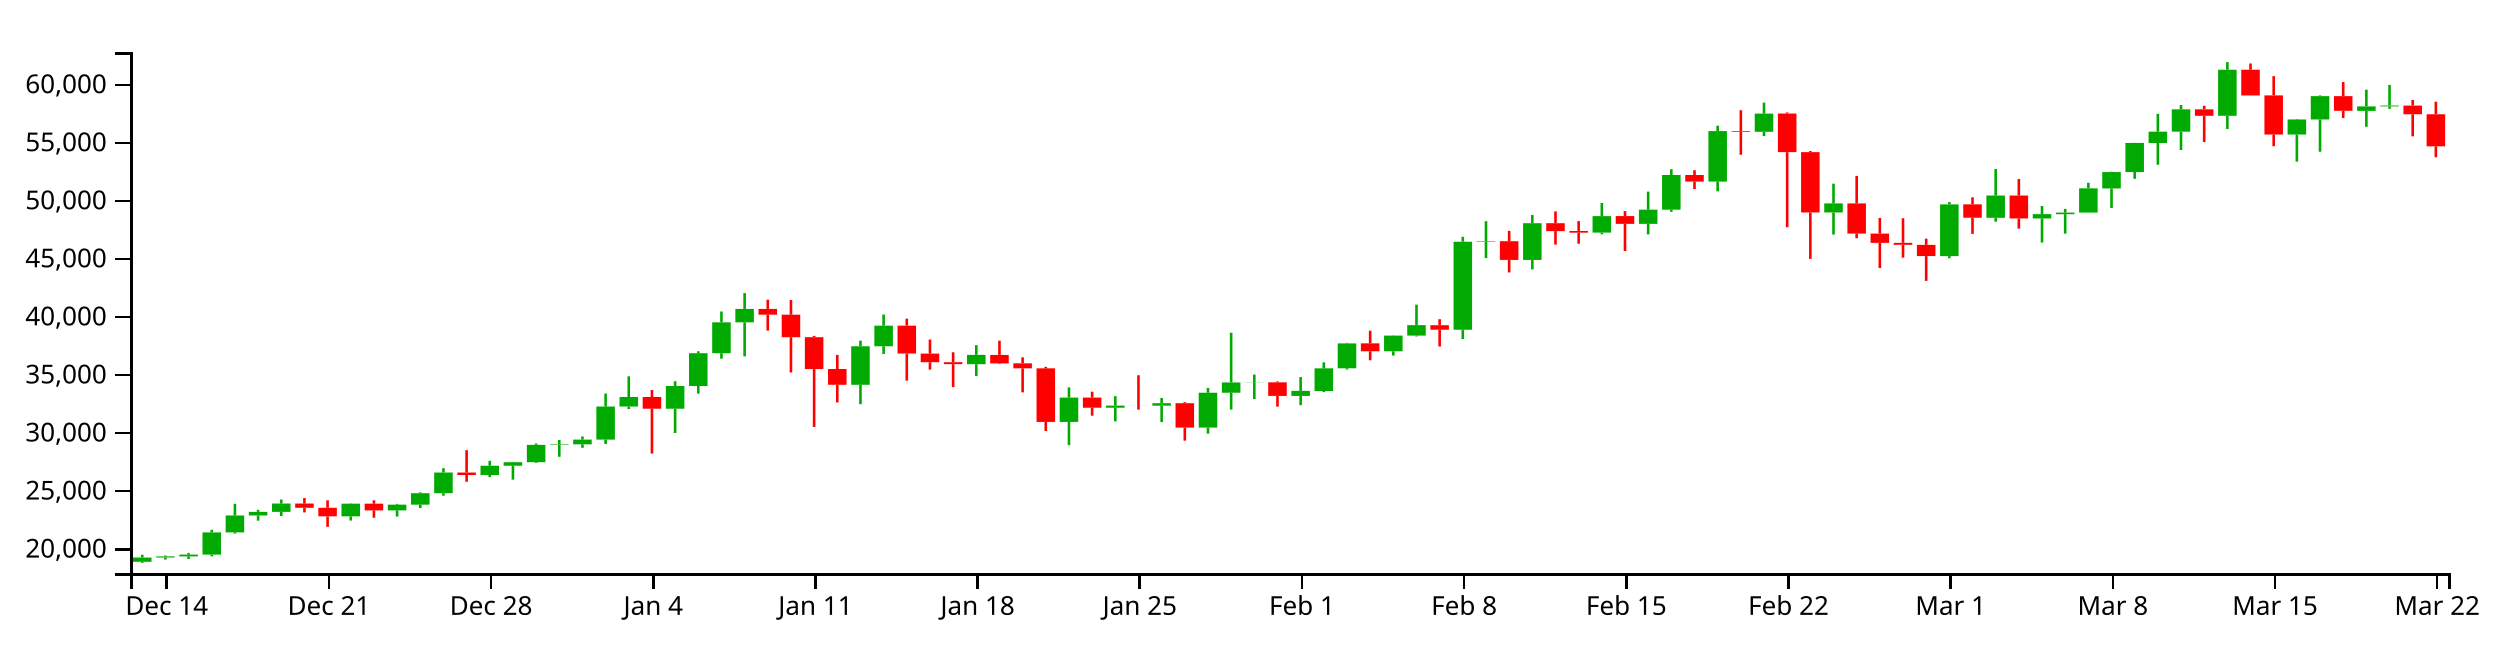
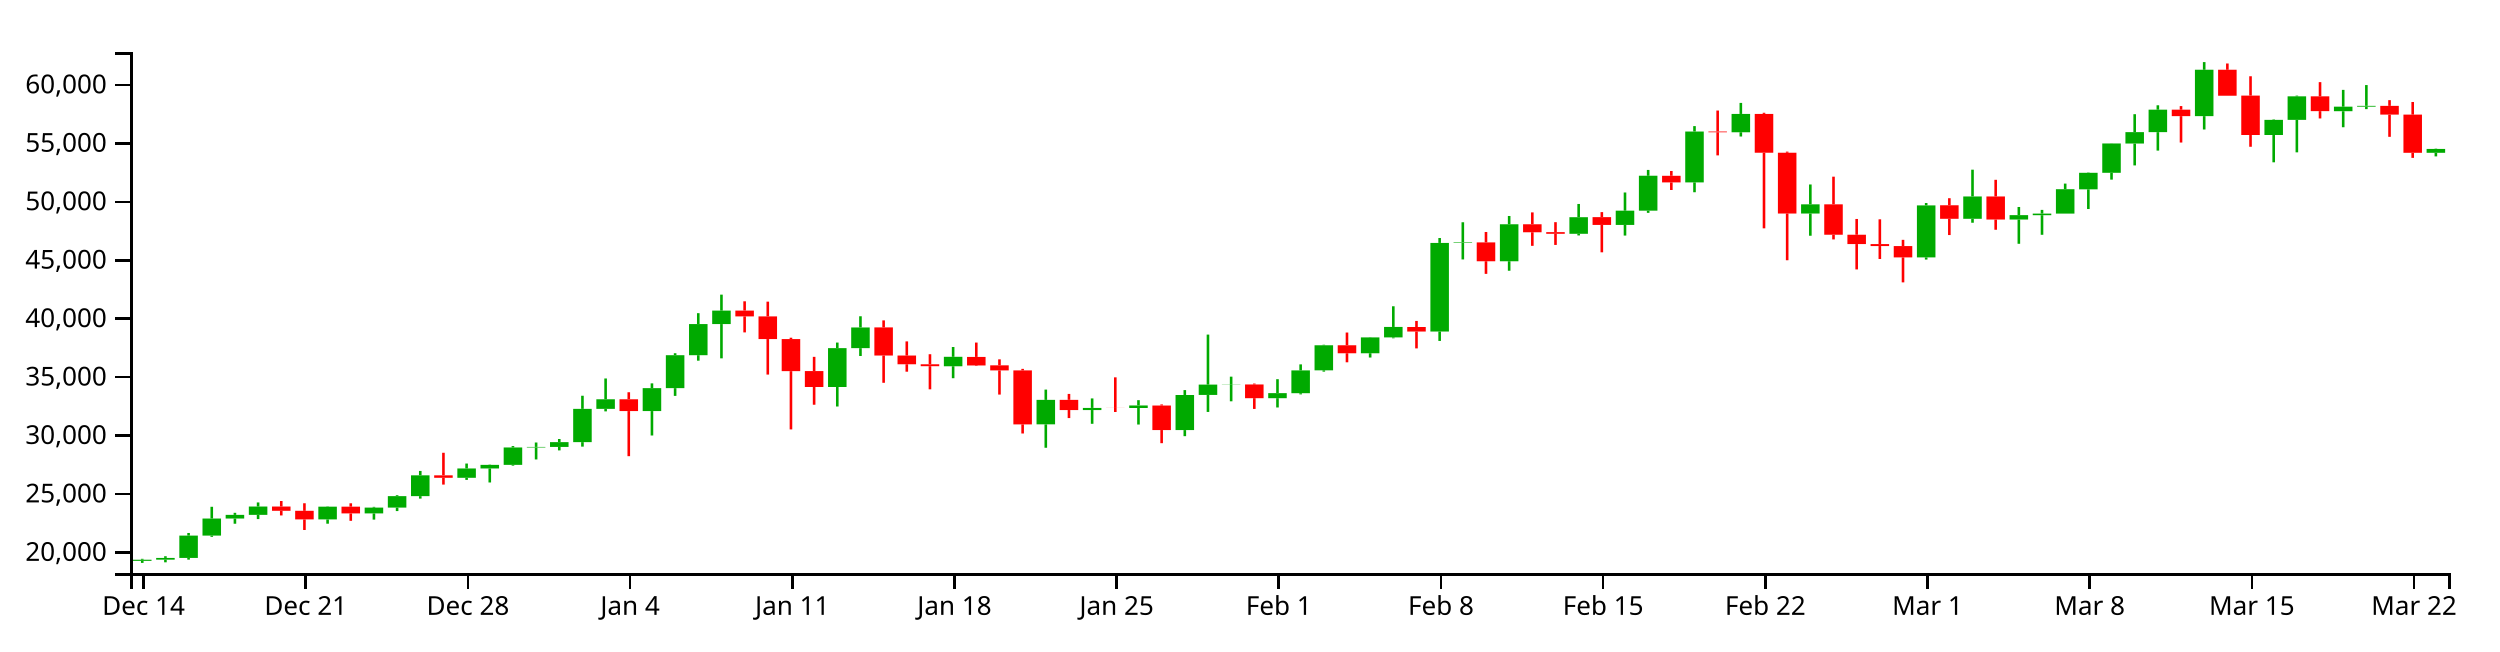
<svg xmlns="http://www.w3.org/2000/svg" version="1.1" width="960" height="250">
  <g transform="translate(50,20)">
    <style>.axis path,.axis line{fill:none;stroke:#000;shape-rendering:crispEdges;}path.candle{stroke:#000000;}path.candle.body{stroke-width:0;}path.candle.up{fill:#00AA00;stroke:#00AA00;}path.candle.down{fill:#FF0000;stroke:#FF0000;}</style>
    <g class="candlestick">
      <g class="data">
-         <path class="candle body up" d="M 1.068 195.719 l 7.117 0 L 8.185 194.086 l -7.117 0 L 1.068 195.719 M 9.964 194.086 l 7.117 0 L 17.081 193.648 l -7.117 0 L 9.964 194.086 M 18.86 193.646 l 7.117 0 L 25.978 192.965 l -7.117 0 L 18.86 193.646 M 27.757 192.965 l 7.117 0 L 34.874 184.453 l -7.117 0 L 27.757 192.965 M 36.653 184.453 l 7.117 0 L 43.77 177.936 l -7.117 0 L 36.653 184.453 M 45.55 177.936 l 7.117 0 L 52.667 176.553 l -7.117 0 L 45.55 177.936 M 54.446 176.553 l 7.117 0 L 61.563 173.369 l -7.117 0 L 54.446 176.553 M 81.136 178.281 l 7.117 0 L 88.253 173.417 l -7.117 0 L 81.136 178.281 M 98.928 175.996 l 7.117 0 L 106.046 173.781 l -7.117 0 L 98.928 175.996 M 107.825 173.782 l 7.117 0 L 114.942 169.397 l -7.117 0 L 107.825 173.782 M 116.721 169.397 l 7.117 0 L 123.838 161.457 l -7.117 0 L 116.721 169.397 M 134.514 162.401 l 7.117 0 L 141.631 158.844 l -7.117 0 L 134.514 162.401 M 143.411 158.844 l 7.117 0 L 150.528 157.481 l -7.117 0 L 143.411 158.844 M 152.307 157.481 l 7.117 0 L 159.424 150.836 l -7.117 0 L 152.307 157.481 M 161.204 150.836 l 7.117 0 L 168.321 150.621 l -7.117 0 L 161.204 150.836 M 170.1 150.621 l 7.117 0 L 177.217 148.802 l -7.117 0 L 170.1 150.621 M 178.996 148.802 l 7.117 0 L 186.114 136.11 l -7.117 0 L 178.996 148.802 M 187.893 136.119 l 7.117 0 L 195.01 132.447 l -7.117 0 L 187.893 136.119 M 205.686 136.951 l 7.117 0 L 212.803 128.213 l -7.117 0 L 205.686 136.951 M 214.582 128.213 l 7.117 0 L 221.699 115.641 l -7.117 0 L 214.582 128.213 M 223.479 115.641 l 7.117 0 L 230.596 103.769 l -7.117 0 L 223.479 115.641 M 232.375 103.768 l 7.117 0 L 239.492 98.639 l -7.117 0 L 232.375 103.768 M 276.857 127.769 l 7.117 0 L 283.974 112.957 l -7.117 0 L 276.857 127.769 M 285.754 112.957 l 7.117 0 L 292.871 105.052 l -7.117 0 L 285.754 112.957 M 321.339 119.852 l 7.117 0 L 328.457 116.257 l -7.117 0 L 321.339 119.852 M 356.925 142.024 l 7.117 0 L 364.042 132.691 l -7.117 0 L 356.925 142.024 M 374.718 136.558 l 7.117 0 L 381.835 135.747 l -7.117 0 L 374.718 136.558 M 392.511 135.772 l 7.117 0 L 399.628 134.82 l -7.117 0 L 392.511 135.772 M 410.304 144.208 l 7.117 0 L 417.421 130.82 l -7.117 0 L 410.304 144.208 M 419.2 130.805 l 7.117 0 L 426.317 126.864 l -7.117 0 L 419.2 130.805 M 428.097 126.89 l 7.117 0 L 435.214 126.816 l -7.117 0 L 428.097 126.89 M 445.89 132.032 l 7.117 0 L 453.007 130.1 l -7.117 0 L 445.89 132.032 M 454.786 130.142 l 7.117 0 L 461.903 121.451 l -7.117 0 L 454.786 130.142 M 463.683 121.422 l 7.117 0 L 470.8 111.854 l -7.117 0 L 463.683 121.422 M 481.475 114.895 l 7.117 0 L 488.593 108.86 l -7.117 0 L 481.475 114.895 M 490.372 108.865 l 7.117 0 L 497.489 104.863 l -7.117 0 L 490.372 108.865 M 508.165 106.607 l 7.117 0 L 515.282 72.815 l -7.117 0 L 508.165 106.607 M 517.061 72.815 l 7.117 0 L 524.178 72.612 l -7.117 0 L 517.061 72.815 M 534.854 79.803 l 7.117 0 L 541.971 65.705 l -7.117 0 L 534.854 79.803 M 561.543 69.329 l 7.117 0 L 568.661 62.993 l -7.117 0 L 561.543 69.329 M 579.336 65.966 l 7.117 0 L 586.453 60.516 l -7.117 0 L 579.336 65.966 M 588.233 60.516 l 7.117 0 L 595.35 47.202 l -7.117 0 L 588.233 60.516 M 606.026 49.73 l 7.117 0 L 613.143 30.321 l -7.117 0 L 606.026 49.73 M 623.818 30.61 l 7.117 0 L 630.936 23.621 l -7.117 0 L 623.818 30.61 M 650.508 61.597 l 7.117 0 L 657.625 58.096 l -7.117 0 L 650.508 61.597 M 694.99 78.347 l 7.117 0 L 702.107 58.494 l -7.117 0 L 694.99 78.347 M 712.783 63.623 l 7.117 0 L 719.9 55.095 l -7.117 0 L 712.783 63.623 M 730.576 63.902 l 7.117 0 L 737.693 62.218 l -7.117 0 L 730.576 63.902 M 739.472 62.24 l 7.117 0 L 746.589 61.636 l -7.117 0 L 739.472 62.24 M 748.369 61.636 l 7.117 0 L 755.486 52.32 l -7.117 0 L 748.369 61.636 M 757.265 52.376 l 7.117 0 L 764.382 46.063 l -7.117 0 L 757.265 52.376 M 766.162 46.063 l 7.117 0 L 773.279 34.875 l -7.117 0 L 766.162 46.063 M 775.058 34.919 l 7.117 0 L 782.175 30.563 l -7.117 0 L 775.058 34.919 M 783.954 30.563 l 7.117 0 L 791.072 21.996 l -7.117 0 L 783.954 30.563 M 801.747 24.455 l 7.117 0 L 808.864 6.769 l -7.117 0 L 801.747 24.455 M 828.437 31.662 l 7.117 0 L 835.554 25.886 l -7.117 0 L 828.437 31.662 M 837.333 25.886 l 7.117 0 L 844.45 16.914 l -7.117 0 L 837.333 25.886 M 855.126 22.585 l 7.117 0 L 862.243 20.851 l -7.117 0 L 855.126 22.585 M 864.022 20.851 l 7.117 0 L 871.14 20.529 l -7.117 0 L 864.022 20.851" />
-         <path class="candle body down" d="M 63.343 173.369 l 7.117 0 L 70.46 175.001 l -7.117 0 L 63.343 173.369 M 72.239 175.001 l 7.117 0 L 79.356 178.282 l -7.117 0 L 72.239 175.001 M 90.032 173.417 l 7.117 0 L 97.149 175.994 l -7.117 0 L 90.032 173.417 M 125.618 161.457 l 7.117 0 L 132.735 162.401 l -7.117 0 L 125.618 161.457 M 196.789 132.447 l 7.117 0 L 203.906 136.956 l -7.117 0 L 196.789 132.447 M 241.271 98.621 l 7.117 0 L 248.389 100.844 l -7.117 0 L 241.271 98.621 M 250.168 100.844 l 7.117 0 L 257.285 109.486 l -7.117 0 L 250.168 100.844 M 259.064 109.486 l 7.117 0 L 266.182 121.727 l -7.117 0 L 259.064 109.486 M 267.961 121.7 l 7.117 0 L 275.078 127.76 l -7.117 0 L 267.961 121.7 M 294.65 105.049 l 7.117 0 L 301.767 115.762 l -7.117 0 L 294.65 105.049 M 303.547 115.784 l 7.117 0 L 310.664 119.094 l -7.117 0 L 303.547 115.784 M 312.443 119.094 l 7.117 0 L 319.56 119.836 l -7.117 0 L 312.443 119.094 M 330.236 116.296 l 7.117 0 L 337.353 119.555 l -7.117 0 L 330.236 116.296 M 339.132 119.509 l 7.117 0 L 346.25 121.442 l -7.117 0 L 339.132 119.509 M 348.029 121.442 l 7.117 0 L 355.146 142.032 l -7.117 0 L 348.029 121.442 M 365.822 132.67 l 7.117 0 L 372.939 136.558 l -7.117 0 L 365.822 132.67 M 383.615 135.749 l 7.117 0 L 390.732 135.772 l -7.117 0 L 383.615 135.749 M 401.407 134.837 l 7.117 0 L 408.525 144.19 l -7.117 0 L 401.407 134.837 M 436.993 126.816 l 7.117 0 L 444.11 132.032 l -7.117 0 L 436.993 126.816 M 472.579 111.848 l 7.117 0 L 479.696 114.895 l -7.117 0 L 472.579 111.848 M 499.268 104.889 l 7.117 0 L 506.385 106.607 l -7.117 0 L 499.268 104.889 M 525.958 72.612 l 7.117 0 L 533.075 79.803 l -7.117 0 L 525.958 72.612 M 543.75 65.709 l 7.117 0 L 550.868 68.746 l -7.117 0 L 543.75 65.709 M 552.647 68.699 l 7.117 0 L 559.764 69.343 l -7.117 0 L 552.647 68.699 M 570.44 62.982 l 7.117 0 L 577.557 65.966 l -7.117 0 L 570.44 62.982 M 597.129 47.211 l 7.117 0 L 604.246 49.73 l -7.117 0 L 597.129 47.211 M 614.922 30.321 l 7.117 0 L 622.039 30.61 l -7.117 0 L 614.922 30.321 M 632.715 23.605 l 7.117 0 L 639.832 38.428 l -7.117 0 L 632.715 23.605 M 641.611 38.428 l 7.117 0 L 648.729 61.597 l -7.117 0 L 641.611 38.428 M 659.404 58.096 l 7.117 0 L 666.521 69.699 l -7.117 0 L 659.404 58.096 M 668.301 69.699 l 7.117 0 L 675.418 73.252 l -7.117 0 L 668.301 69.699 M 677.197 73.252 l 7.117 0 L 684.314 74.012 l -7.117 0 L 677.197 73.252 M 686.094 74.024 l 7.117 0 L 693.211 78.34 l -7.117 0 L 686.094 74.024 M 703.886 58.455 l 7.117 0 L 711.004 63.605 l -7.117 0 L 703.886 58.455 M 721.679 55.095 l 7.117 0 L 728.796 63.902 l -7.117 0 L 721.679 55.095 M 792.851 21.996 l 7.117 0 L 799.968 24.455 l -7.117 0 L 792.851 21.996 M 810.644 6.769 l 7.117 0 L 817.761 16.667 l -7.117 0 L 810.644 6.769 M 819.54 16.633 l 7.117 0 L 826.657 31.662 l -7.117 0 L 819.54 16.633 M 846.23 16.914 l 7.117 0 L 853.347 22.553 l -7.117 0 L 846.23 16.914 M 872.919 20.539 l 7.117 0 L 880.036 23.876 l -7.117 0 L 872.919 20.539 M 881.815 23.876 l 7.117 0 L 888.932 36.195 l -7.117 0 L 881.815 23.876" />
+         <path class="candle body up" d="M 1.068 195.368 l 7.117 0 L 8.185 194.928 l -7.117 0 L 1.068 195.368 M 9.964 194.925 l 7.117 0 L 17.081 194.24 l -7.117 0 L 9.964 194.925 M 18.86 194.24 l 7.117 0 L 25.978 185.671 l -7.117 0 L 18.86 194.24 M 27.757 185.671 l 7.117 0 L 34.874 179.11 l -7.117 0 L 27.757 185.671 M 36.653 179.11 l 7.117 0 L 43.77 177.718 l -7.117 0 L 36.653 179.11 M 45.55 177.718 l 7.117 0 L 52.667 174.512 l -7.117 0 L 45.55 177.718 M 72.239 179.457 l 7.117 0 L 79.356 174.56 l -7.117 0 L 72.239 179.457 M 90.032 177.157 l 7.117 0 L 97.149 174.927 l -7.117 0 L 90.032 177.157 M 98.928 174.928 l 7.117 0 L 106.046 170.513 l -7.117 0 L 98.928 174.928 M 107.825 170.513 l 7.117 0 L 114.942 162.519 l -7.117 0 L 107.825 170.513 M 125.618 163.47 l 7.117 0 L 132.735 159.889 l -7.117 0 L 125.618 163.47 M 134.514 159.889 l 7.117 0 L 141.631 158.517 l -7.117 0 L 134.514 159.889 M 143.411 158.517 l 7.117 0 L 150.528 151.827 l -7.117 0 L 143.411 158.517 M 152.307 151.827 l 7.117 0 L 159.424 151.611 l -7.117 0 L 152.307 151.827 M 161.204 151.611 l 7.117 0 L 168.321 149.779 l -7.117 0 L 161.204 151.611 M 170.1 149.779 l 7.117 0 L 177.217 137.002 l -7.117 0 L 170.1 149.779 M 178.996 137.011 l 7.117 0 L 186.114 133.314 l -7.117 0 L 178.996 137.011 M 196.789 137.849 l 7.117 0 L 203.906 129.052 l -7.117 0 L 196.789 137.849 M 205.686 129.052 l 7.117 0 L 212.803 116.395 l -7.117 0 L 205.686 129.052 M 214.582 116.395 l 7.117 0 L 221.699 104.442 l -7.117 0 L 214.582 116.395 M 223.479 104.442 l 7.117 0 L 230.596 99.278 l -7.117 0 L 223.479 104.442 M 267.961 128.605 l 7.117 0 L 275.078 113.693 l -7.117 0 L 267.961 128.605 M 276.857 113.693 l 7.117 0 L 283.974 105.734 l -7.117 0 L 276.857 113.693 M 312.443 120.634 l 7.117 0 L 319.56 117.015 l -7.117 0 L 312.443 120.634 M 348.029 142.956 l 7.117 0 L 355.146 133.56 l -7.117 0 L 348.029 142.956 M 365.822 137.453 l 7.117 0 L 372.939 136.636 l -7.117 0 L 365.822 137.453 M 383.615 136.662 l 7.117 0 L 390.732 135.703 l -7.117 0 L 383.615 136.662 M 401.407 145.154 l 7.117 0 L 408.525 131.676 l -7.117 0 L 401.407 145.154 M 410.304 131.661 l 7.117 0 L 417.421 127.693 l -7.117 0 L 410.304 131.661 M 419.2 127.72 l 7.117 0 L 426.317 127.646 l -7.117 0 L 419.2 127.72 M 436.993 132.897 l 7.117 0 L 444.11 130.951 l -7.117 0 L 436.993 132.897 M 445.89 130.993 l 7.117 0 L 453.007 122.244 l -7.117 0 L 445.89 130.993 M 454.786 122.215 l 7.117 0 L 461.903 112.582 l -7.117 0 L 454.786 122.215 M 472.579 115.644 l 7.117 0 L 479.696 109.569 l -7.117 0 L 472.579 115.644 M 481.475 109.573 l 7.117 0 L 488.593 105.544 l -7.117 0 L 481.475 109.573 M 499.268 107.3 l 7.117 0 L 506.385 73.28 l -7.117 0 L 499.268 107.3 M 508.165 73.28 l 7.117 0 L 515.282 73.076 l -7.117 0 L 508.165 73.28 M 525.958 80.315 l 7.117 0 L 533.075 66.123 l -7.117 0 L 525.958 80.315 M 552.647 69.771 l 7.117 0 L 559.764 63.392 l -7.117 0 L 552.647 69.771 M 570.44 66.385 l 7.117 0 L 577.557 60.898 l -7.117 0 L 570.44 66.385 M 579.336 60.898 l 7.117 0 L 586.453 47.494 l -7.117 0 L 579.336 60.898 M 597.129 50.04 l 7.117 0 L 604.246 30.499 l -7.117 0 L 597.129 50.04 M 614.922 30.79 l 7.117 0 L 622.039 23.755 l -7.117 0 L 614.922 30.79 M 641.611 61.986 l 7.117 0 L 648.729 58.462 l -7.117 0 L 641.611 61.986 M 686.094 78.849 l 7.117 0 L 693.211 58.862 l -7.117 0 L 686.094 78.849 M 703.886 64.026 l 7.117 0 L 711.004 55.44 l -7.117 0 L 703.886 64.026 M 721.679 64.307 l 7.117 0 L 728.796 62.612 l -7.117 0 L 721.679 64.307 M 730.576 62.634 l 7.117 0 L 737.693 62.026 l -7.117 0 L 730.576 62.634 M 739.472 62.026 l 7.117 0 L 746.589 52.647 l -7.117 0 L 739.472 62.026 M 748.369 52.704 l 7.117 0 L 755.486 46.348 l -7.117 0 L 748.369 52.704 M 757.265 46.347 l 7.117 0 L 764.382 35.084 l -7.117 0 L 757.265 46.347 M 766.162 35.128 l 7.117 0 L 773.279 30.743 l -7.117 0 L 766.162 35.128 M 775.058 30.743 l 7.117 0 L 782.175 22.118 l -7.117 0 L 775.058 30.743 M 792.851 24.594 l 7.117 0 L 799.968 6.789 l -7.117 0 L 792.851 24.594 M 819.54 31.849 l 7.117 0 L 826.657 26.034 l -7.117 0 L 819.54 31.849 M 828.437 26.034 l 7.117 0 L 835.554 17.002 l -7.117 0 L 828.437 26.034 M 846.23 22.712 l 7.117 0 L 853.347 20.965 l -7.117 0 L 846.23 22.712 M 855.126 20.965 l 7.117 0 L 862.243 20.641 l -7.117 0 L 855.126 20.965 M 881.815 38.681 l 7.117 0 L 888.932 37.184 l -7.117 0 L 881.815 38.681" />
+         <path class="candle body down" d="M 54.446 174.512 l 7.117 0 L 61.563 176.155 l -7.117 0 L 54.446 174.512 M 63.343 176.155 l 7.117 0 L 70.46 179.458 l -7.117 0 L 63.343 176.155 M 81.136 174.56 l 7.117 0 L 88.253 177.155 l -7.117 0 L 81.136 174.56 M 116.721 162.519 l 7.117 0 L 123.838 163.47 l -7.117 0 L 116.721 162.519 M 187.893 133.314 l 7.117 0 L 195.01 137.853 l -7.117 0 L 187.893 133.314 M 232.375 99.26 l 7.117 0 L 239.492 101.498 l -7.117 0 L 232.375 99.26 M 241.271 101.498 l 7.117 0 L 248.389 110.198 l -7.117 0 L 241.271 101.498 M 250.168 110.198 l 7.117 0 L 257.285 122.521 l -7.117 0 L 250.168 110.198 M 259.064 122.495 l 7.117 0 L 266.182 128.596 l -7.117 0 L 259.064 122.495 M 285.754 105.731 l 7.117 0 L 292.871 116.517 l -7.117 0 L 285.754 105.731 M 294.65 116.538 l 7.117 0 L 301.767 119.871 l -7.117 0 L 294.65 116.538 M 303.547 119.871 l 7.117 0 L 310.664 120.618 l -7.117 0 L 303.547 119.871 M 321.339 117.054 l 7.117 0 L 328.457 120.335 l -7.117 0 L 321.339 117.054 M 330.236 120.289 l 7.117 0 L 337.353 122.235 l -7.117 0 L 330.236 120.289 M 339.132 122.235 l 7.117 0 L 346.25 142.964 l -7.117 0 L 339.132 122.235 M 356.925 133.538 l 7.117 0 L 364.042 137.453 l -7.117 0 L 356.925 133.538 M 374.718 136.638 l 7.117 0 L 381.835 136.662 l -7.117 0 L 374.718 136.638 M 392.511 135.72 l 7.117 0 L 399.628 145.136 l -7.117 0 L 392.511 135.72 M 428.097 127.646 l 7.117 0 L 435.214 132.897 l -7.117 0 L 428.097 127.646 M 463.683 112.576 l 7.117 0 L 470.8 115.644 l -7.117 0 L 463.683 112.576 M 490.372 105.57 l 7.117 0 L 497.489 107.3 l -7.117 0 L 490.372 105.57 M 517.061 73.076 l 7.117 0 L 524.178 80.315 l -7.117 0 L 517.061 73.076 M 534.854 66.126 l 7.117 0 L 541.971 69.183 l -7.117 0 L 534.854 66.126 M 543.75 69.136 l 7.117 0 L 550.868 69.784 l -7.117 0 L 543.75 69.136 M 561.543 63.38 l 7.117 0 L 568.661 66.385 l -7.117 0 L 561.543 63.38 M 588.233 47.503 l 7.117 0 L 595.35 50.04 l -7.117 0 L 588.233 47.503 M 606.026 30.499 l 7.117 0 L 613.143 30.79 l -7.117 0 L 606.026 30.499 M 623.818 23.738 l 7.117 0 L 630.936 38.661 l -7.117 0 L 623.818 23.738 M 632.715 38.661 l 7.117 0 L 639.832 61.986 l -7.117 0 L 632.715 38.661 M 650.508 58.462 l 7.117 0 L 657.625 70.143 l -7.117 0 L 650.508 58.462 M 659.404 70.143 l 7.117 0 L 666.521 73.72 l -7.117 0 L 659.404 70.143 M 668.301 73.72 l 7.117 0 L 675.418 74.485 l -7.117 0 L 668.301 73.72 M 677.197 74.498 l 7.117 0 L 684.314 78.842 l -7.117 0 L 677.197 74.498 M 694.99 58.823 l 7.117 0 L 702.107 64.008 l -7.117 0 L 694.99 58.823 M 712.783 55.44 l 7.117 0 L 719.9 64.307 l -7.117 0 L 712.783 55.44 M 783.954 22.118 l 7.117 0 L 791.072 24.594 l -7.117 0 L 783.954 22.118 M 801.747 6.789 l 7.117 0 L 808.864 16.754 l -7.117 0 L 801.747 6.789 M 810.644 16.719 l 7.117 0 L 817.761 31.849 l -7.117 0 L 810.644 16.719 M 837.333 17.002 l 7.117 0 L 844.45 22.679 l -7.117 0 L 837.333 17.002 M 864.022 20.651 l 7.117 0 L 871.14 24.011 l -7.117 0 L 864.022 20.651 M 872.919 24.011 l 7.117 0 L 880.036 38.681 l -7.117 0 L 872.919 24.011" />
        <path class="candle body equal" />
-         <path class="candle wick up" d="M 4.626 193.033 L 4.626 194.086 M 4.626 195.719 L 4.626 196.154 M 13.523 193.31 L 13.523 193.648 M 13.523 194.086 L 13.523 194.866 M 22.419 192.325 L 22.419 192.965 M 22.419 193.646 L 22.419 194.643 M 31.315 183.452 L 31.315 184.453 M 31.315 192.965 L 31.315 193.624 M 40.212 173.465 L 40.212 177.936 M 40.212 184.453 L 40.212 184.923 M 49.108 175.76 L 49.108 176.553 M 49.108 177.936 L 49.108 179.93 M 58.005 171.809 L 58.005 173.369 M 58.005 176.553 L 58.005 178.147 M 84.694 173.3 L 84.694 173.417 M 84.694 178.281 L 84.694 179.915 M 102.487 173.49 L 102.487 173.781 M 102.487 175.996 L 102.487 178.354 M 111.383 169.052 L 111.383 169.397 M 111.383 173.782 L 111.383 175.099 M 120.28 159.791 L 120.28 161.457 M 120.28 169.397 L 120.28 170.344 M 138.073 156.969 L 138.073 158.844 M 138.073 162.401 L 138.073 163.206 M 146.969 157.37 L 146.969 157.481 M 146.969 158.844 L 146.969 164.191 M 155.866 150.299 L 155.866 150.836 M 155.866 157.481 L 155.866 157.771 M 164.762 148.943 L 164.762 150.621 M 164.762 150.836 L 164.762 155.408 M 173.659 147.606 L 173.659 148.802 M 173.659 150.621 L 173.659 151.955 M 182.555 131.109 L 182.555 136.11 M 182.555 148.802 L 182.555 150.519 M 191.451 124.519 L 191.451 132.447 M 191.451 136.119 L 191.451 137.07 M 209.244 126.383 L 209.244 128.213 M 209.244 136.951 L 209.244 146.268 M 218.141 114.884 L 218.141 115.641 M 218.141 128.213 L 218.141 131.163 M 227.037 99.61 L 227.037 103.769 M 227.037 115.641 L 227.037 117.734 M 235.934 92.543 L 235.934 98.639 M 235.934 103.768 L 235.934 116.842 M 280.416 110.823 L 280.416 112.957 M 280.416 127.769 L 280.416 135.211 M 289.312 100.792 L 289.312 105.052 M 289.312 112.957 L 289.312 115.945 M 324.898 112.518 L 324.898 116.257 M 324.898 119.852 L 324.898 124.422 M 360.484 128.762 L 360.484 132.691 M 360.484 142.024 L 360.484 150.95 M 378.277 132.13 L 378.277 135.747 M 378.277 136.558 L 378.277 141.81 M 396.07 132.795 L 396.07 134.82 M 396.07 135.772 L 396.07 142.089 M 413.862 128.952 L 413.862 130.82 M 413.862 144.208 L 413.862 146.526 M 422.759 107.783 L 422.759 126.864 M 422.759 130.805 L 422.759 137.283 M 431.655 123.829 L 431.655 126.816 M 431.655 126.89 L 431.655 133.227 M 449.448 124.791 L 449.448 130.1 M 449.448 132.032 L 449.448 135.585 M 458.345 119.141 L 458.345 121.451 M 458.345 130.142 L 458.345 130.583 M 467.241 111.659 L 467.241 111.854 M 467.241 121.422 L 467.241 121.914 M 485.034 108.772 L 485.034 108.86 M 485.034 114.895 L 485.034 116.53 M 493.93 96.977 L 493.93 104.863 M 493.93 108.865 L 493.93 109.192 M 511.723 70.944 L 511.723 72.815 M 511.723 106.607 L 511.723 110.204 M 520.62 64.936 L 520.62 72.612 M 520.62 72.815 L 520.62 79.119 M 538.413 62.543 L 538.413 65.705 M 538.413 79.803 L 538.413 83.43 M 565.102 57.957 L 565.102 62.993 M 565.102 69.329 L 565.102 69.965 M 582.895 53.58 L 582.895 60.516 M 582.895 65.966 L 582.895 70.012 M 591.791 44.977 L 591.791 47.202 M 591.791 60.516 L 591.791 61.347 M 609.584 28.261 L 609.584 30.321 M 609.584 49.73 L 609.584 53.486 M 627.377 19.412 L 627.377 23.621 M 627.377 30.61 L 627.377 32.231 M 654.066 50.522 L 654.066 58.096 M 654.066 61.597 L 654.066 70.078 M 698.549 57.589 L 698.549 58.494 M 698.549 78.347 L 698.549 79.166 M 716.341 44.882 L 716.341 55.095 M 716.341 63.623 L 716.341 65.121 M 734.134 59.11 L 734.134 62.218 M 734.134 63.902 L 734.134 73.149 M 743.031 60.219 L 743.031 61.636 M 743.031 62.24 L 743.031 69.716 M 751.927 50.188 L 751.927 52.32 M 751.927 61.636 L 751.927 61.636 M 760.824 45.94 L 760.824 46.063 M 760.824 52.376 L 760.824 59.886 M 769.72 34.828 L 769.72 34.875 M 769.72 46.063 L 769.72 48.674 M 778.617 23.715 L 778.617 30.563 M 778.617 34.919 L 778.617 43.255 M 787.513 20.316 L 787.513 21.996 M 787.513 30.563 L 787.513 37.602 M 805.306 3.846 L 805.306 6.769 M 805.306 24.455 L 805.306 29.553 M 831.995 25.718 L 831.995 25.886 M 831.995 31.662 L 831.995 42.067 M 840.892 16.639 L 840.892 16.914 M 840.892 25.886 L 840.892 38.267 M 858.685 14.44 L 858.685 20.851 M 858.685 22.585 L 858.685 28.695 M 867.581 12.603 L 867.581 20.529 M 867.581 20.851 L 867.581 21.786" style="stroke-width: 1px;" />
-         <path class="candle wick down" d="M 66.901 171.258 L 66.901 173.369 M 66.901 175.001 L 66.901 176.764 M 75.798 172.115 L 75.798 175.001 M 75.798 178.282 L 75.798 182.315 M 93.591 172.128 L 93.591 173.417 M 93.591 175.994 L 93.591 178.815 M 129.176 152.858 L 129.176 161.457 M 129.176 162.401 L 129.176 164.994 M 200.348 129.772 L 200.348 132.447 M 200.348 136.956 L 200.348 154.16 M 244.83 95.085 L 244.83 98.621 M 244.83 100.844 L 244.83 106.944 M 253.727 95.219 L 253.727 100.844 M 253.727 109.486 L 253.727 123.035 M 262.623 108.974 L 262.623 109.486 M 262.623 121.727 L 262.623 143.95 M 271.519 116.272 L 271.519 121.7 M 271.519 127.76 L 271.519 134.538 M 298.209 102.362 L 298.209 105.049 M 298.209 115.762 L 298.209 126.169 M 307.105 110.377 L 307.105 115.784 M 307.105 119.094 L 307.105 121.935 M 316.002 115.271 L 316.002 119.094 M 316.002 119.836 L 316.002 128.657 M 333.794 110.823 L 333.794 116.296 M 333.794 119.555 L 333.794 119.767 M 342.691 117.22 L 342.691 119.509 M 342.691 121.442 L 342.691 130.664 M 351.587 120.855 L 351.587 121.442 M 351.587 142.032 L 351.587 145.506 M 369.38 130.414 L 369.38 132.67 M 369.38 136.558 L 369.38 139.624 M 387.173 124.087 L 387.173 135.749 M 387.173 135.772 L 387.173 137.307 M 404.966 134.421 L 404.966 134.837 M 404.966 144.19 L 404.966 149.203 M 440.552 126.461 L 440.552 126.816 M 440.552 132.032 L 440.552 136.14 M 476.138 106.997 L 476.138 111.848 M 476.138 114.895 L 476.138 118.349 M 502.827 102.575 L 502.827 104.889 M 502.827 106.607 L 502.827 113.048 M 529.516 68.646 L 529.516 72.612 M 529.516 79.803 L 529.516 84.621 M 547.309 61.174 L 547.309 65.709 M 547.309 68.746 L 547.309 73.929 M 556.206 64.901 L 556.206 68.699 M 556.206 69.343 L 556.206 73.584 M 573.998 61.062 L 573.998 62.982 M 573.998 65.966 L 573.998 76.4 M 600.688 45.373 L 600.688 47.211 M 600.688 49.73 L 600.688 52.631 M 618.481 22.32 L 618.481 30.321 M 618.481 30.61 L 618.481 39.425 M 636.273 23.176 L 636.273 23.605 M 636.273 38.428 L 636.273 67.255 M 645.17 38 L 645.17 38.428 M 645.17 61.597 L 645.17 79.424 M 662.963 47.55 L 662.963 58.096 M 662.963 69.699 L 662.963 71.48 M 671.859 63.679 L 671.859 69.699 M 671.859 73.252 L 671.859 82.927 M 680.756 63.813 L 680.756 73.252 M 680.756 74.012 L 680.756 78.945 M 689.652 71.64 L 689.652 74.024 M 689.652 78.34 L 689.652 87.862 M 707.445 55.761 L 707.445 58.455 M 707.445 63.605 L 707.445 69.816 M 725.238 48.744 L 725.238 55.095 M 725.238 63.902 L 725.238 67.799 M 796.409 20.621 L 796.409 21.996 M 796.409 24.455 L 796.409 34.526 M 814.202 4.378 L 814.202 6.769 M 814.202 16.667 L 814.202 16.674 M 823.099 9.243 L 823.099 16.633 M 823.099 31.662 L 823.099 36.143 M 849.788 11.488 L 849.788 16.914 M 849.788 22.553 L 849.788 25.341 M 876.477 18.358 L 876.477 20.539 M 876.477 23.876 L 876.477 32.353 M 885.374 19.064 L 885.374 23.876 M 885.374 36.195 L 885.374 40.379" style="stroke-width: 1px;" />
+         <path class="candle wick up" d="M 4.626 194.587 L 4.626 194.928 M 4.626 195.368 L 4.626 196.154 M 13.523 193.595 L 13.523 194.24 M 13.523 194.925 L 13.523 195.929 M 22.419 184.663 L 22.419 185.671 M 22.419 194.24 L 22.419 194.903 M 31.315 174.609 L 31.315 179.11 M 31.315 185.671 L 31.315 186.144 M 40.212 176.92 L 40.212 177.718 M 40.212 179.11 L 40.212 181.117 M 49.108 172.941 L 49.108 174.512 M 49.108 177.718 L 49.108 179.322 M 75.798 174.442 L 75.798 174.56 M 75.798 179.457 L 75.798 181.102 M 93.591 174.634 L 93.591 174.927 M 93.591 177.157 L 93.591 179.531 M 102.487 170.166 L 102.487 170.513 M 102.487 174.928 L 102.487 176.253 M 111.383 160.842 L 111.383 162.519 M 111.383 170.513 L 111.383 171.467 M 129.176 158.001 L 129.176 159.889 M 129.176 163.47 L 129.176 164.281 M 138.073 158.405 L 138.073 158.517 M 138.073 159.889 L 138.073 165.273 M 146.969 151.286 L 146.969 151.827 M 146.969 158.517 L 146.969 158.809 M 155.866 149.922 L 155.866 151.611 M 155.866 151.827 L 155.866 156.43 M 164.762 148.575 L 164.762 149.779 M 164.762 151.611 L 164.762 152.953 M 173.659 131.967 L 173.659 137.002 M 173.659 149.779 L 173.659 151.508 M 182.555 125.333 L 182.555 133.314 M 182.555 137.011 L 182.555 137.969 M 200.348 127.21 L 200.348 129.052 M 200.348 137.849 L 200.348 147.229 M 209.244 115.633 L 209.244 116.395 M 209.244 129.052 L 209.244 132.021 M 218.141 100.256 L 218.141 104.442 M 218.141 116.395 L 218.141 118.502 M 227.037 93.141 L 227.037 99.278 M 227.037 104.442 L 227.037 117.604 M 271.519 111.545 L 271.519 113.693 M 271.519 128.605 L 271.519 136.097 M 280.416 101.445 L 280.416 105.734 M 280.416 113.693 L 280.416 116.701 M 316.002 113.251 L 316.002 117.015 M 316.002 120.634 L 316.002 125.235 M 351.587 129.604 L 351.587 133.56 M 351.587 142.956 L 351.587 151.942 M 369.38 132.995 L 369.38 136.636 M 369.38 137.453 L 369.38 142.74 M 387.173 133.665 L 387.173 135.703 M 387.173 136.662 L 387.173 143.021 M 404.966 129.795 L 404.966 131.676 M 404.966 145.154 L 404.966 147.488 M 413.862 108.484 L 413.862 127.693 M 413.862 131.661 L 413.862 138.182 M 422.759 124.638 L 422.759 127.646 M 422.759 127.72 L 422.759 134.1 M 440.552 125.606 L 440.552 130.951 M 440.552 132.897 L 440.552 136.473 M 449.448 119.919 L 449.448 122.244 M 449.448 130.993 L 449.448 131.438 M 458.345 112.386 L 458.345 112.582 M 458.345 122.215 L 458.345 122.71 M 476.138 109.479 L 476.138 109.569 M 476.138 115.644 L 476.138 117.29 M 485.034 97.605 L 485.034 105.544 M 485.034 109.573 L 485.034 109.902 M 502.827 71.397 L 502.827 73.28 M 502.827 107.3 L 502.827 110.921 M 511.723 65.347 L 511.723 73.076 M 511.723 73.28 L 511.723 79.626 M 529.516 62.938 L 529.516 66.123 M 529.516 80.315 L 529.516 83.967 M 556.206 58.322 L 556.206 63.392 M 556.206 69.771 L 556.206 70.411 M 573.998 53.915 L 573.998 60.898 M 573.998 66.385 L 573.998 70.458 M 582.895 45.254 L 582.895 47.494 M 582.895 60.898 L 582.895 61.735 M 600.688 28.425 L 600.688 30.499 M 600.688 50.04 L 600.688 53.821 M 618.481 19.517 L 618.481 23.755 M 618.481 30.79 L 618.481 32.422 M 645.17 50.837 L 645.17 58.462 M 645.17 61.986 L 645.17 70.525 M 689.652 57.951 L 689.652 58.862 M 689.652 78.849 L 689.652 79.673 M 707.445 45.159 L 707.445 55.44 M 707.445 64.026 L 707.445 65.534 M 725.238 59.482 L 725.238 62.612 M 725.238 64.307 L 725.238 73.616 M 734.134 60.599 L 734.134 62.026 M 734.134 62.634 L 734.134 70.16 M 743.031 50.5 L 743.031 52.647 M 743.031 62.026 L 743.031 62.026 M 751.927 46.224 L 751.927 46.348 M 751.927 52.704 L 751.927 60.264 M 760.824 35.037 L 760.824 35.084 M 760.824 46.347 L 760.824 48.977 M 769.72 23.849 L 769.72 30.743 M 769.72 35.128 L 769.72 43.521 M 778.617 20.427 L 778.617 22.118 M 778.617 30.743 L 778.617 37.83 M 796.409 3.846 L 796.409 6.789 M 796.409 24.594 L 796.409 29.726 M 823.099 25.866 L 823.099 26.034 M 823.099 31.849 L 823.099 42.325 M 831.995 16.725 L 831.995 17.002 M 831.995 26.034 L 831.995 38.499 M 849.788 14.511 L 849.788 20.965 M 849.788 22.712 L 849.788 28.862 M 858.685 12.662 L 858.685 20.641 M 858.685 20.965 L 858.685 21.907 M 885.374 37.073 L 885.374 37.184 M 885.374 38.681 L 885.374 40.052" style="stroke-width: 1px;" />
+         <path class="candle wick down" d="M 58.005 172.387 L 58.005 174.512 M 58.005 176.155 L 58.005 177.93 M 66.901 173.25 L 66.901 176.155 M 66.901 179.458 L 66.901 183.519 M 84.694 173.262 L 84.694 174.56 M 84.694 177.155 L 84.694 179.995 M 120.28 153.863 L 120.28 162.519 M 120.28 163.47 L 120.28 166.081 M 191.451 130.621 L 191.451 133.314 M 191.451 137.853 L 191.451 155.173 M 235.934 95.7 L 235.934 99.26 M 235.934 101.498 L 235.934 107.64 M 244.83 95.835 L 244.83 101.498 M 244.83 110.198 L 244.83 123.838 M 253.727 109.683 L 253.727 110.198 M 253.727 122.521 L 253.727 144.895 M 262.623 117.03 L 262.623 122.495 M 262.623 128.596 L 262.623 135.419 M 289.312 103.026 L 289.312 105.731 M 289.312 116.517 L 289.312 126.994 M 298.209 111.096 L 298.209 116.538 M 298.209 119.871 L 298.209 122.731 M 307.105 116.022 L 307.105 119.871 M 307.105 120.618 L 307.105 129.499 M 324.898 111.545 L 324.898 117.054 M 324.898 120.335 L 324.898 120.548 M 333.794 117.984 L 333.794 120.289 M 333.794 122.235 L 333.794 131.519 M 342.691 121.644 L 342.691 122.235 M 342.691 142.964 L 342.691 146.461 M 360.484 131.267 L 360.484 133.538 M 360.484 137.453 L 360.484 140.54 M 378.277 124.898 L 378.277 136.638 M 378.277 136.662 L 378.277 138.207 M 396.07 135.301 L 396.07 135.72 M 396.07 145.136 L 396.07 150.183 M 431.655 127.287 L 431.655 127.646 M 431.655 132.897 L 431.655 137.032 M 467.241 107.692 L 467.241 112.576 M 467.241 115.644 L 467.241 119.121 M 493.93 103.241 L 493.93 105.57 M 493.93 107.3 L 493.93 113.784 M 520.62 69.083 L 520.62 73.076 M 520.62 80.315 L 520.62 85.165 M 538.413 61.561 L 538.413 66.126 M 538.413 69.183 L 538.413 74.402 M 547.309 65.312 L 547.309 69.136 M 547.309 69.784 L 547.309 74.054 M 565.102 61.448 L 565.102 63.38 M 565.102 66.385 L 565.102 76.889 M 591.791 45.653 L 591.791 47.503 M 591.791 50.04 L 591.791 52.96 M 609.584 22.445 L 609.584 30.499 M 609.584 30.79 L 609.584 39.665 M 627.377 23.306 L 627.377 23.738 M 627.377 38.661 L 627.377 67.682 M 636.273 38.23 L 636.273 38.661 M 636.273 61.986 L 636.273 79.934 M 654.066 47.844 L 654.066 58.462 M 654.066 70.143 L 654.066 71.936 M 662.963 64.082 L 662.963 70.143 M 662.963 73.72 L 662.963 83.461 M 671.859 64.217 L 671.859 73.72 M 671.859 74.485 L 671.859 79.451 M 680.756 72.097 L 680.756 74.498 M 680.756 78.842 L 680.756 88.429 M 698.549 56.111 L 698.549 58.823 M 698.549 64.008 L 698.549 70.261 M 716.341 49.046 L 716.341 55.44 M 716.341 64.307 L 716.341 68.23 M 787.513 20.734 L 787.513 22.118 M 787.513 24.594 L 787.513 34.733 M 805.306 4.381 L 805.306 6.789 M 805.306 16.754 L 805.306 16.761 M 814.202 9.28 L 814.202 16.719 M 814.202 31.849 L 814.202 36.361 M 840.892 11.54 L 840.892 17.002 M 840.892 22.679 L 840.892 25.485 M 867.581 18.456 L 867.581 20.651 M 867.581 24.011 L 867.581 32.545 M 876.477 19.167 L 876.477 24.011 M 876.477 38.681 L 876.477 40.625" style="stroke-width: 1px;" />
        <path class="candle wick equal" style="stroke-width: 1px;" />
      </g>
    </g>
    <g class="x axis" transform="translate(0,200)" fill="none" font-size="10" font-family="sans-serif" text-anchor="middle">
      <path class="domain" stroke="#000" d="M0.5,6V0.5H890.5V6" />
-       <g class="tick" opacity="1" transform="translate(13.52259,0)">
+       <g class="tick" opacity="1" transform="translate(4.62615,0)">
        <line stroke="#000" y2="6" x1="0.5" x2="0.5" />
        <text fill="#000" y="9" x="0.5" dy="0.71em">Dec 14</text>
      </g>
-       <g class="tick" opacity="1" transform="translate(75.79768,0)">
+       <g class="tick" opacity="1" transform="translate(66.90124,0)">
        <line stroke="#000" y2="6" x1="0.5" x2="0.5" />
        <text fill="#000" y="9" x="0.5" dy="0.71em">Dec 21</text>
      </g>
-       <g class="tick" opacity="1" transform="translate(138.0728,0)">
+       <g class="tick" opacity="1" transform="translate(129.1763,0)">
        <line stroke="#000" y2="6" x1="0.5" x2="0.5" />
        <text fill="#000" y="9" x="0.5" dy="0.71em">Dec 28</text>
      </g>
-       <g class="tick" opacity="1" transform="translate(200.3479,0)">
+       <g class="tick" opacity="1" transform="translate(191.4514,0)">
        <line stroke="#000" y2="6" x1="0.5" x2="0.5" />
        <text fill="#000" y="9" x="0.5" dy="0.71em">Jan  4</text>
      </g>
-       <g class="tick" opacity="1" transform="translate(262.623,0)">
+       <g class="tick" opacity="1" transform="translate(253.7265,0)">
        <line stroke="#000" y2="6" x1="0.5" x2="0.5" />
        <text fill="#000" y="9" x="0.5" dy="0.71em">Jan 11</text>
      </g>
-       <g class="tick" opacity="1" transform="translate(324.898,0)">
+       <g class="tick" opacity="1" transform="translate(316.0016,0)">
        <line stroke="#000" y2="6" x1="0.5" x2="0.5" />
        <text fill="#000" y="9" x="0.5" dy="0.71em">Jan 18</text>
      </g>
-       <g class="tick" opacity="1" transform="translate(387.1731,0)">
+       <g class="tick" opacity="1" transform="translate(378.2767,0)">
        <line stroke="#000" y2="6" x1="0.5" x2="0.5" />
        <text fill="#000" y="9" x="0.5" dy="0.71em">Jan 25</text>
      </g>
-       <g class="tick" opacity="1" transform="translate(449.4482,0)">
+       <g class="tick" opacity="1" transform="translate(440.5518,0)">
        <line stroke="#000" y2="6" x1="0.5" x2="0.5" />
        <text fill="#000" y="9" x="0.5" dy="0.71em">Feb  1</text>
      </g>
-       <g class="tick" opacity="1" transform="translate(511.7233,0)">
+       <g class="tick" opacity="1" transform="translate(502.8269,0)">
        <line stroke="#000" y2="6" x1="0.5" x2="0.5" />
        <text fill="#000" y="9" x="0.5" dy="0.71em">Feb  8</text>
      </g>
-       <g class="tick" opacity="1" transform="translate(573.9984,0)">
+       <g class="tick" opacity="1" transform="translate(565.102,0)">
        <line stroke="#000" y2="6" x1="0.5" x2="0.5" />
        <text fill="#000" y="9" x="0.5" dy="0.71em">Feb 15</text>
      </g>
-       <g class="tick" opacity="1" transform="translate(636.2735,0)">
+       <g class="tick" opacity="1" transform="translate(627.377,0)">
        <line stroke="#000" y2="6" x1="0.5" x2="0.5" />
        <text fill="#000" y="9" x="0.5" dy="0.71em">Feb 22</text>
      </g>
-       <g class="tick" opacity="1" transform="translate(698.5486,0)">
+       <g class="tick" opacity="1" transform="translate(689.6521,0)">
        <line stroke="#000" y2="6" x1="0.5" x2="0.5" />
        <text fill="#000" y="9" x="0.5" dy="0.71em">Mar  1</text>
      </g>
-       <g class="tick" opacity="1" transform="translate(760.8237,0)">
+       <g class="tick" opacity="1" transform="translate(751.9272,0)">
        <line stroke="#000" y2="6" x1="0.5" x2="0.5" />
        <text fill="#000" y="9" x="0.5" dy="0.71em">Mar  8</text>
      </g>
-       <g class="tick" opacity="1" transform="translate(823.0988,0)">
+       <g class="tick" opacity="1" transform="translate(814.2023,0)">
        <line stroke="#000" y2="6" x1="0.5" x2="0.5" />
        <text fill="#000" y="9" x="0.5" dy="0.71em">Mar 15</text>
      </g>
-       <g class="tick" opacity="1" transform="translate(885.3739,0)">
+       <g class="tick" opacity="1" transform="translate(876.4774,0)">
        <line stroke="#000" y2="6" x1="0.5" x2="0.5" />
        <text fill="#000" y="9" x="0.5" dy="0.71em">Mar 22</text>
      </g>
    </g>
    <g class="y axis" fill="none" font-size="10" font-family="sans-serif" text-anchor="end">
      <path class="domain" stroke="#000" d="M-6,200.5H0.5V0.5H-6" />
-       <g class="tick" opacity="1" transform="translate(0,190.4074)">
+       <g class="tick" opacity="1" transform="translate(0,191.6653)">
        <line stroke="#000" x2="-6" y1="0.5" y2="0.5" />
        <text fill="#000" x="-9" y="0.5" dy="0.32em">20,000</text>
      </g>
-       <g class="tick" opacity="1" transform="translate(0,168.1149)">
+       <g class="tick" opacity="1" transform="translate(0,169.2225)">
        <line stroke="#000" x2="-6" y1="0.5" y2="0.5" />
        <text fill="#000" x="-9" y="0.5" dy="0.32em">25,000</text>
      </g>
-       <g class="tick" opacity="1" transform="translate(0,145.8224)">
+       <g class="tick" opacity="1" transform="translate(0,146.7797)">
        <line stroke="#000" x2="-6" y1="0.5" y2="0.5" />
        <text fill="#000" x="-9" y="0.5" dy="0.32em">30,000</text>
      </g>
-       <g class="tick" opacity="1" transform="translate(0,123.53)">
+       <g class="tick" opacity="1" transform="translate(0,124.337)">
        <line stroke="#000" x2="-6" y1="0.5" y2="0.5" />
        <text fill="#000" x="-9" y="0.5" dy="0.32em">35,000</text>
      </g>
-       <g class="tick" opacity="1" transform="translate(0,101.2375)">
+       <g class="tick" opacity="1" transform="translate(0,101.8942)">
        <line stroke="#000" x2="-6" y1="0.5" y2="0.5" />
        <text fill="#000" x="-9" y="0.5" dy="0.32em">40,000</text>
      </g>
-       <g class="tick" opacity="1" transform="translate(0,78.94503)">
+       <g class="tick" opacity="1" transform="translate(0,79.45139)">
        <line stroke="#000" x2="-6" y1="0.5" y2="0.5" />
        <text fill="#000" x="-9" y="0.5" dy="0.32em">45,000</text>
      </g>
-       <g class="tick" opacity="1" transform="translate(0,56.65256)">
+       <g class="tick" opacity="1" transform="translate(0,57.00861)">
        <line stroke="#000" x2="-6" y1="0.5" y2="0.5" />
        <text fill="#000" x="-9" y="0.5" dy="0.32em">50,000</text>
      </g>
-       <g class="tick" opacity="1" transform="translate(0,34.36009)">
+       <g class="tick" opacity="1" transform="translate(0,34.56583)">
        <line stroke="#000" x2="-6" y1="0.5" y2="0.5" />
        <text fill="#000" x="-9" y="0.5" dy="0.32em">55,000</text>
      </g>
-       <g class="tick" opacity="1" transform="translate(0,12.06762)">
+       <g class="tick" opacity="1" transform="translate(0,12.12305)">
        <line stroke="#000" x2="-6" y1="0.5" y2="0.5" />
        <text fill="#000" x="-9" y="0.5" dy="0.32em">60,000</text>
      </g>
      <text transform="rotate(-90)" y="6" dy=".71em" style="text-anchor: end;">Price ($)</text>
    </g>
  </g>
</svg>
